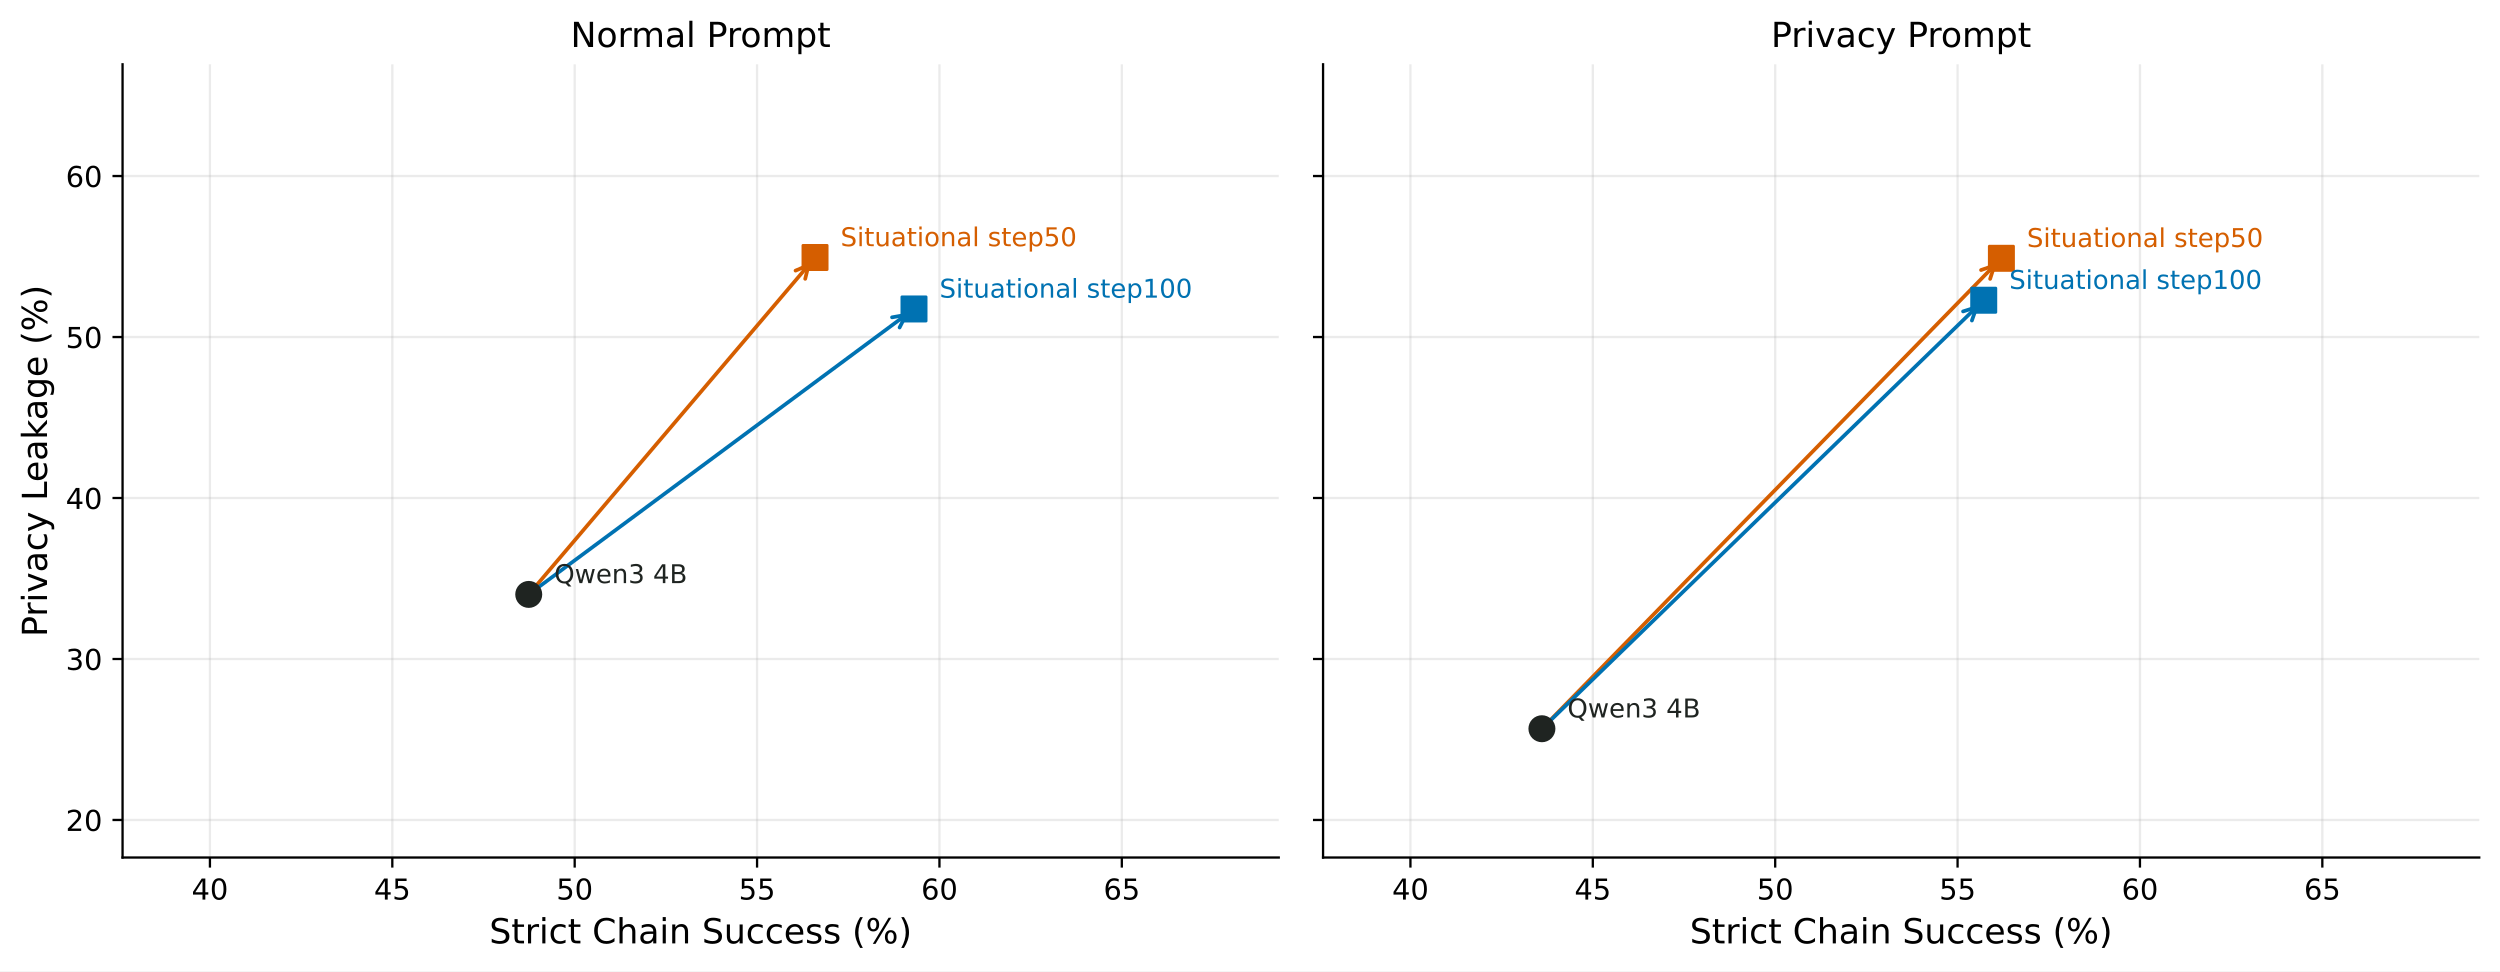
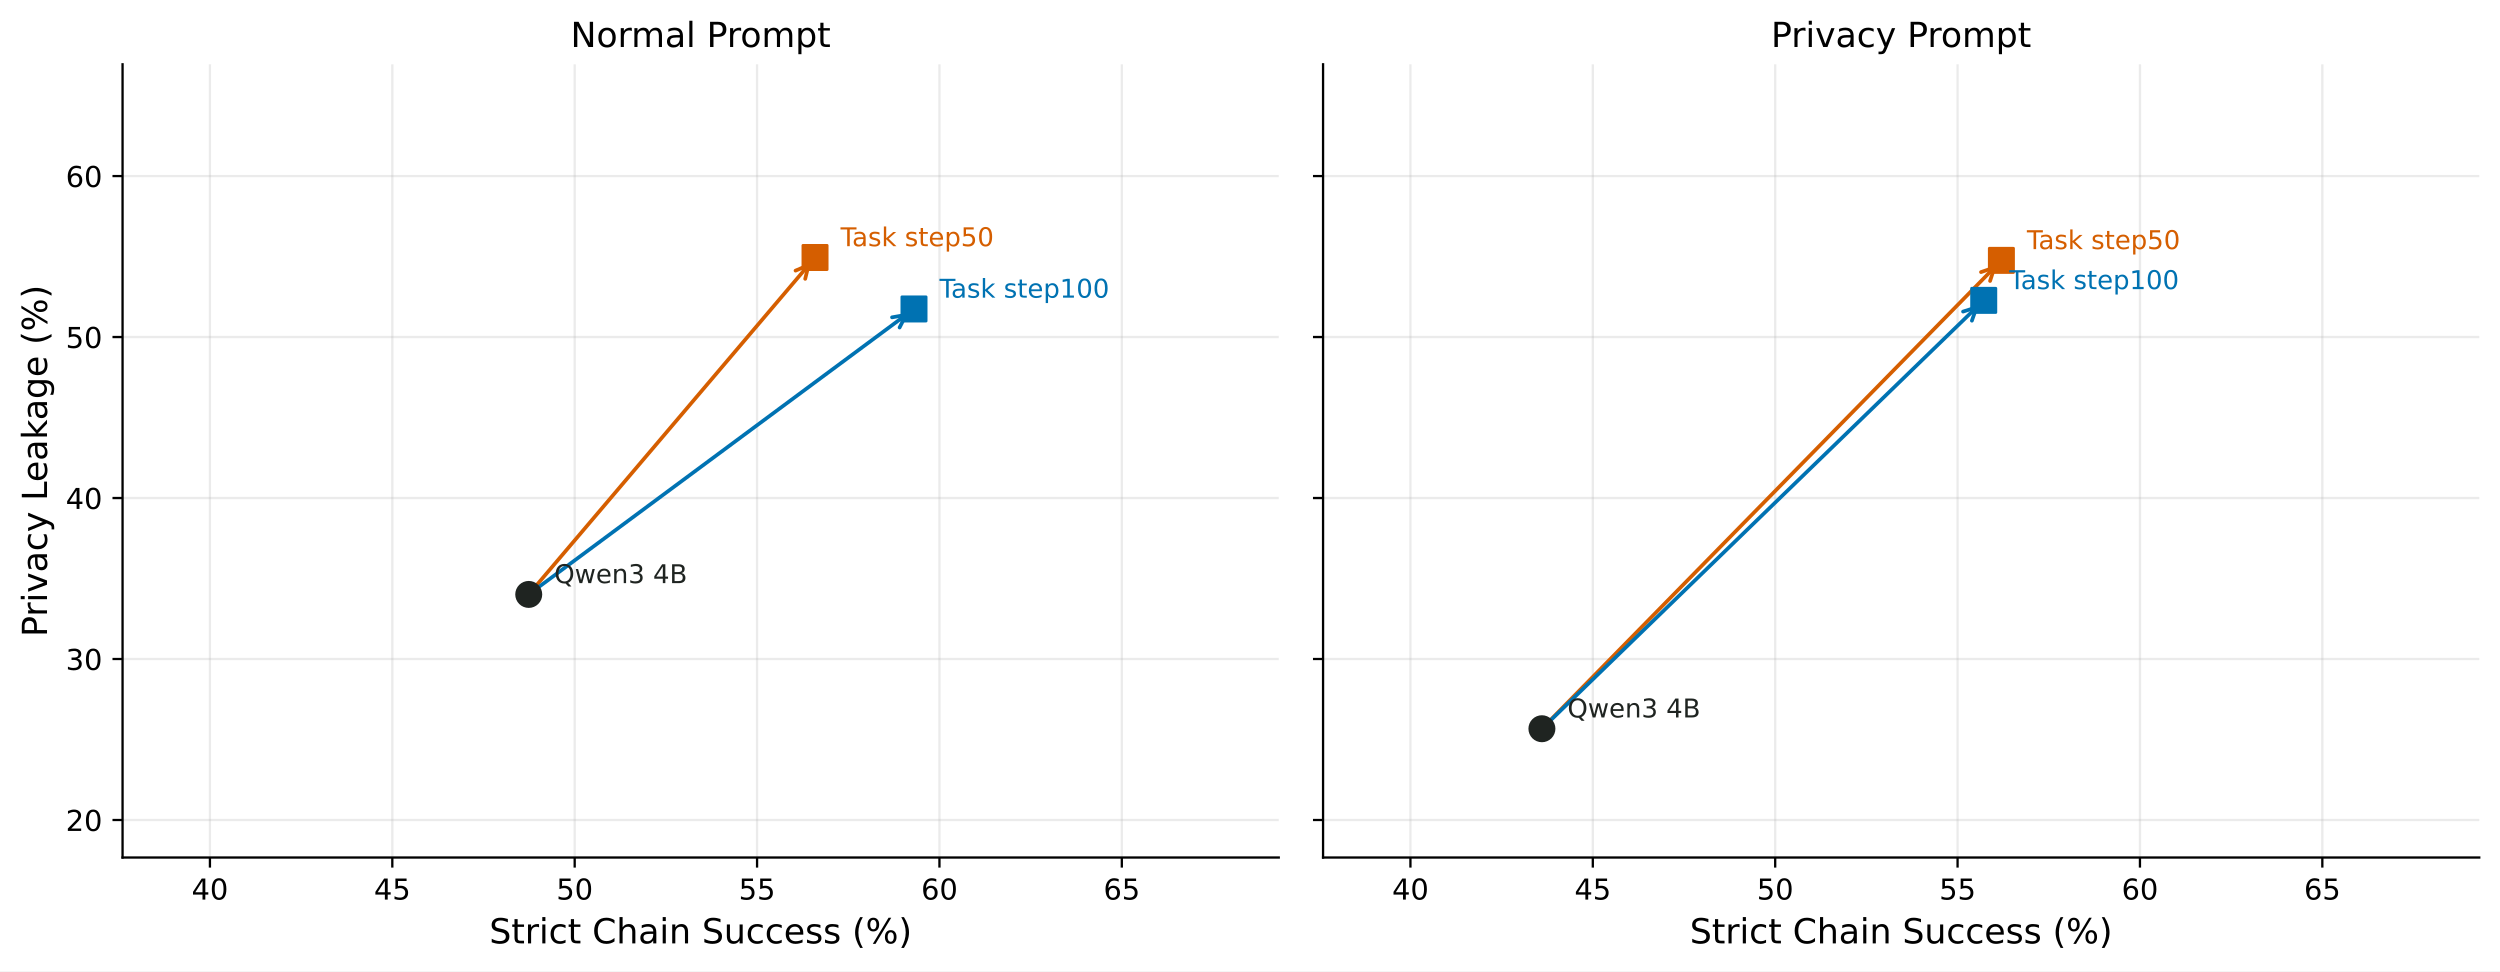
<svg xmlns="http://www.w3.org/2000/svg" xmlns:xlink="http://www.w3.org/1999/xlink" width="867.729pt" height="337.13pt" viewBox="0 0 867.729 337.13" version="1.1">
  <defs>
    <style type="text/css">*{stroke-linejoin: round; stroke-linecap: butt}</style>
  </defs>
  <g id="figure_1">
    <g id="patch_1">
      <path d="M 0 337.13 L 867.729 337.13 L 867.729 0 L 0 0 z " style="fill: #ffffff" />
    </g>
    <g id="axes_1">
      <g id="patch_2">
        <path d="M 42.539 297.638 L 443.844 297.638 L 443.844 22.318 L 42.539 22.318 z " style="fill: #ffffff" />
      </g>
      <g id="matplotlib.axis_1">
        <g id="xtick_1">
          <g id="line2d_1">
-             <path d="M 72.865 297.638 L 72.865 22.318 " clip-path="url(#p3c831528d9)" style="fill: none; stroke: #b0b0b0; stroke-opacity: 0.25; stroke-width: 0.8; stroke-linecap: square" />
+             <path d="M 72.865 297.638 L 72.865 22.318 " clip-path="url(#pf5fe42b036)" style="fill: none; stroke: #b0b0b0; stroke-opacity: 0.25; stroke-width: 0.8; stroke-linecap: square" />
          </g>
          <g id="line2d_2">
            <defs>
-               <path id="mf66a4303d2" d="M 0 0 L 0 3.5 " style="stroke: #000000; stroke-width: 0.8" />
+               <path id="m428e58d38b" d="M 0 0 L 0 3.5 " style="stroke: #000000; stroke-width: 0.8" />
            </defs>
            <g>
-               <use xlink:href="#mf66a4303d2" x="72.865" y="297.638" style="stroke: #000000; stroke-width: 0.8" />
+               <use xlink:href="#m428e58d38b" x="72.865" y="297.638" style="stroke: #000000; stroke-width: 0.8" />
            </g>
          </g>
          <g id="text_1">
            <text style="font-size: 10px; font-family: 'DejaVu Sans', 'Bitstream Vera Sans', 'Computer Modern Sans Serif', 'Lucida Grande', 'Verdana', 'Geneva', 'Lucid', 'Arial', 'Helvetica', 'Avant Garde', sans-serif; text-anchor: middle" x="72.865" y="312.237" transform="rotate(-0 72.86481 312.2366)">40</text>
          </g>
        </g>
        <g id="xtick_2">
          <g id="line2d_3">
-             <path d="M 136.167 297.638 L 136.167 22.318 " clip-path="url(#p3c831528d9)" style="fill: none; stroke: #b0b0b0; stroke-opacity: 0.25; stroke-width: 0.8; stroke-linecap: square" />
+             <path d="M 136.167 297.638 L 136.167 22.318 " clip-path="url(#pf5fe42b036)" style="fill: none; stroke: #b0b0b0; stroke-opacity: 0.25; stroke-width: 0.8; stroke-linecap: square" />
          </g>
          <g id="line2d_4">
            <g>
-               <use xlink:href="#mf66a4303d2" x="136.167" y="297.638" style="stroke: #000000; stroke-width: 0.8" />
+               <use xlink:href="#m428e58d38b" x="136.167" y="297.638" style="stroke: #000000; stroke-width: 0.8" />
            </g>
          </g>
          <g id="text_2">
            <text style="font-size: 10px; font-family: 'DejaVu Sans', 'Bitstream Vera Sans', 'Computer Modern Sans Serif', 'Lucida Grande', 'Verdana', 'Geneva', 'Lucid', 'Arial', 'Helvetica', 'Avant Garde', sans-serif; text-anchor: middle" x="136.167" y="312.237" transform="rotate(-0 136.1668 312.2366)">45</text>
          </g>
        </g>
        <g id="xtick_3">
          <g id="line2d_5">
-             <path d="M 199.469 297.638 L 199.469 22.318 " clip-path="url(#p3c831528d9)" style="fill: none; stroke: #b0b0b0; stroke-opacity: 0.25; stroke-width: 0.8; stroke-linecap: square" />
+             <path d="M 199.469 297.638 L 199.469 22.318 " clip-path="url(#pf5fe42b036)" style="fill: none; stroke: #b0b0b0; stroke-opacity: 0.25; stroke-width: 0.8; stroke-linecap: square" />
          </g>
          <g id="line2d_6">
            <g>
-               <use xlink:href="#mf66a4303d2" x="199.469" y="297.638" style="stroke: #000000; stroke-width: 0.8" />
+               <use xlink:href="#m428e58d38b" x="199.469" y="297.638" style="stroke: #000000; stroke-width: 0.8" />
            </g>
          </g>
          <g id="text_3">
            <text style="font-size: 10px; font-family: 'DejaVu Sans', 'Bitstream Vera Sans', 'Computer Modern Sans Serif', 'Lucida Grande', 'Verdana', 'Geneva', 'Lucid', 'Arial', 'Helvetica', 'Avant Garde', sans-serif; text-anchor: middle" x="199.469" y="312.237" transform="rotate(-0 199.4687 312.2366)">50</text>
          </g>
        </g>
        <g id="xtick_4">
          <g id="line2d_7">
-             <path d="M 262.771 297.638 L 262.771 22.318 " clip-path="url(#p3c831528d9)" style="fill: none; stroke: #b0b0b0; stroke-opacity: 0.25; stroke-width: 0.8; stroke-linecap: square" />
+             <path d="M 262.771 297.638 L 262.771 22.318 " clip-path="url(#pf5fe42b036)" style="fill: none; stroke: #b0b0b0; stroke-opacity: 0.25; stroke-width: 0.8; stroke-linecap: square" />
          </g>
          <g id="line2d_8">
            <g>
-               <use xlink:href="#mf66a4303d2" x="262.771" y="297.638" style="stroke: #000000; stroke-width: 0.8" />
+               <use xlink:href="#m428e58d38b" x="262.771" y="297.638" style="stroke: #000000; stroke-width: 0.8" />
            </g>
          </g>
          <g id="text_4">
            <text style="font-size: 10px; font-family: 'DejaVu Sans', 'Bitstream Vera Sans', 'Computer Modern Sans Serif', 'Lucida Grande', 'Verdana', 'Geneva', 'Lucid', 'Arial', 'Helvetica', 'Avant Garde', sans-serif; text-anchor: middle" x="262.771" y="312.237" transform="rotate(-0 262.7707 312.2366)">55</text>
          </g>
        </g>
        <g id="xtick_5">
          <g id="line2d_9">
-             <path d="M 326.073 297.638 L 326.073 22.318 " clip-path="url(#p3c831528d9)" style="fill: none; stroke: #b0b0b0; stroke-opacity: 0.25; stroke-width: 0.8; stroke-linecap: square" />
+             <path d="M 326.073 297.638 L 326.073 22.318 " clip-path="url(#pf5fe42b036)" style="fill: none; stroke: #b0b0b0; stroke-opacity: 0.25; stroke-width: 0.8; stroke-linecap: square" />
          </g>
          <g id="line2d_10">
            <g>
-               <use xlink:href="#mf66a4303d2" x="326.073" y="297.638" style="stroke: #000000; stroke-width: 0.8" />
+               <use xlink:href="#m428e58d38b" x="326.073" y="297.638" style="stroke: #000000; stroke-width: 0.8" />
            </g>
          </g>
          <g id="text_5">
            <text style="font-size: 10px; font-family: 'DejaVu Sans', 'Bitstream Vera Sans', 'Computer Modern Sans Serif', 'Lucida Grande', 'Verdana', 'Geneva', 'Lucid', 'Arial', 'Helvetica', 'Avant Garde', sans-serif; text-anchor: middle" x="326.073" y="312.237" transform="rotate(-0 326.0727 312.2366)">60</text>
          </g>
        </g>
        <g id="xtick_6">
          <g id="line2d_11">
-             <path d="M 389.375 297.638 L 389.375 22.318 " clip-path="url(#p3c831528d9)" style="fill: none; stroke: #b0b0b0; stroke-opacity: 0.25; stroke-width: 0.8; stroke-linecap: square" />
+             <path d="M 389.375 297.638 L 389.375 22.318 " clip-path="url(#pf5fe42b036)" style="fill: none; stroke: #b0b0b0; stroke-opacity: 0.25; stroke-width: 0.8; stroke-linecap: square" />
          </g>
          <g id="line2d_12">
            <g>
-               <use xlink:href="#mf66a4303d2" x="389.375" y="297.638" style="stroke: #000000; stroke-width: 0.8" />
+               <use xlink:href="#m428e58d38b" x="389.375" y="297.638" style="stroke: #000000; stroke-width: 0.8" />
            </g>
          </g>
          <g id="text_6">
            <text style="font-size: 10px; font-family: 'DejaVu Sans', 'Bitstream Vera Sans', 'Computer Modern Sans Serif', 'Lucida Grande', 'Verdana', 'Geneva', 'Lucid', 'Arial', 'Helvetica', 'Avant Garde', sans-serif; text-anchor: middle" x="389.375" y="312.237" transform="rotate(-0 389.3746 312.2366)">65</text>
          </g>
        </g>
        <g id="text_7">
          <text style="font-size: 12px; font-family: 'DejaVu Sans', 'Bitstream Vera Sans', 'Computer Modern Sans Serif', 'Lucida Grande', 'Verdana', 'Geneva', 'Lucid', 'Arial', 'Helvetica', 'Avant Garde', sans-serif; text-anchor: middle" x="243.191" y="327.434" transform="rotate(-0 243.1912 327.4344)">Strict Chain Success (%)</text>
        </g>
      </g>
      <g id="matplotlib.axis_2">
        <g id="ytick_1">
          <g id="line2d_13">
-             <path d="M 42.539 284.605 L 443.844 284.605 " clip-path="url(#p3c831528d9)" style="fill: none; stroke: #b0b0b0; stroke-opacity: 0.25; stroke-width: 0.8; stroke-linecap: square" />
+             <path d="M 42.539 284.611 L 443.844 284.611 " clip-path="url(#pf5fe42b036)" style="fill: none; stroke: #b0b0b0; stroke-opacity: 0.25; stroke-width: 0.8; stroke-linecap: square" />
          </g>
          <g id="line2d_14">
            <defs>
-               <path id="m3a99b266ff" d="M 0 0 L -3.5 0 " style="stroke: #000000; stroke-width: 0.8" />
+               <path id="md6e20b5d51" d="M 0 0 L -3.5 0 " style="stroke: #000000; stroke-width: 0.8" />
            </defs>
            <g>
-               <use xlink:href="#m3a99b266ff" x="42.539" y="284.605" style="stroke: #000000; stroke-width: 0.8" />
+               <use xlink:href="#md6e20b5d51" x="42.539" y="284.611" style="stroke: #000000; stroke-width: 0.8" />
            </g>
          </g>
          <g id="text_8">
-             <text style="font-size: 10px; font-family: 'DejaVu Sans', 'Bitstream Vera Sans', 'Computer Modern Sans Serif', 'Lucida Grande', 'Verdana', 'Geneva', 'Lucid', 'Arial', 'Helvetica', 'Avant Garde', sans-serif; text-anchor: end" x="35.539" y="288.404" transform="rotate(-0 35.53875 288.4037)">20</text>
+             <text style="font-size: 10px; font-family: 'DejaVu Sans', 'Bitstream Vera Sans', 'Computer Modern Sans Serif', 'Lucida Grande', 'Verdana', 'Geneva', 'Lucid', 'Arial', 'Helvetica', 'Avant Garde', sans-serif; text-anchor: end" x="35.539" y="288.41" transform="rotate(-0 35.53875 288.4105)">20</text>
          </g>
        </g>
        <g id="ytick_2">
          <g id="line2d_15">
-             <path d="M 42.539 228.73 L 443.844 228.73 " clip-path="url(#p3c831528d9)" style="fill: none; stroke: #b0b0b0; stroke-opacity: 0.25; stroke-width: 0.8; stroke-linecap: square" />
+             <path d="M 42.539 228.735 L 443.844 228.735 " clip-path="url(#pf5fe42b036)" style="fill: none; stroke: #b0b0b0; stroke-opacity: 0.25; stroke-width: 0.8; stroke-linecap: square" />
          </g>
          <g id="line2d_16">
            <g>
-               <use xlink:href="#m3a99b266ff" x="42.539" y="228.73" style="stroke: #000000; stroke-width: 0.8" />
+               <use xlink:href="#md6e20b5d51" x="42.539" y="228.735" style="stroke: #000000; stroke-width: 0.8" />
            </g>
          </g>
          <g id="text_9">
-             <text style="font-size: 10px; font-family: 'DejaVu Sans', 'Bitstream Vera Sans', 'Computer Modern Sans Serif', 'Lucida Grande', 'Verdana', 'Geneva', 'Lucid', 'Arial', 'Helvetica', 'Avant Garde', sans-serif; text-anchor: end" x="35.539" y="232.529" transform="rotate(-0 35.53875 232.529)">30</text>
+             <text style="font-size: 10px; font-family: 'DejaVu Sans', 'Bitstream Vera Sans', 'Computer Modern Sans Serif', 'Lucida Grande', 'Verdana', 'Geneva', 'Lucid', 'Arial', 'Helvetica', 'Avant Garde', sans-serif; text-anchor: end" x="35.539" y="232.534" transform="rotate(-0 35.53875 232.5343)">30</text>
          </g>
        </g>
        <g id="ytick_3">
          <g id="line2d_17">
-             <path d="M 42.539 172.855 L 443.844 172.855 " clip-path="url(#p3c831528d9)" style="fill: none; stroke: #b0b0b0; stroke-opacity: 0.25; stroke-width: 0.8; stroke-linecap: square" />
+             <path d="M 42.539 172.859 L 443.844 172.859 " clip-path="url(#pf5fe42b036)" style="fill: none; stroke: #b0b0b0; stroke-opacity: 0.25; stroke-width: 0.8; stroke-linecap: square" />
          </g>
          <g id="line2d_18">
            <g>
-               <use xlink:href="#m3a99b266ff" x="42.539" y="172.855" style="stroke: #000000; stroke-width: 0.8" />
+               <use xlink:href="#md6e20b5d51" x="42.539" y="172.859" style="stroke: #000000; stroke-width: 0.8" />
            </g>
          </g>
          <g id="text_10">
-             <text style="font-size: 10px; font-family: 'DejaVu Sans', 'Bitstream Vera Sans', 'Computer Modern Sans Serif', 'Lucida Grande', 'Verdana', 'Geneva', 'Lucid', 'Arial', 'Helvetica', 'Avant Garde', sans-serif; text-anchor: end" x="35.539" y="176.654" transform="rotate(-0 35.53875 176.6543)">40</text>
+             <text style="font-size: 10px; font-family: 'DejaVu Sans', 'Bitstream Vera Sans', 'Computer Modern Sans Serif', 'Lucida Grande', 'Verdana', 'Geneva', 'Lucid', 'Arial', 'Helvetica', 'Avant Garde', sans-serif; text-anchor: end" x="35.539" y="176.658" transform="rotate(-0 35.53875 176.6582)">40</text>
          </g>
        </g>
        <g id="ytick_4">
          <g id="line2d_19">
-             <path d="M 42.539 116.98 L 443.844 116.98 " clip-path="url(#p3c831528d9)" style="fill: none; stroke: #b0b0b0; stroke-opacity: 0.25; stroke-width: 0.8; stroke-linecap: square" />
+             <path d="M 42.539 116.983 L 443.844 116.983 " clip-path="url(#pf5fe42b036)" style="fill: none; stroke: #b0b0b0; stroke-opacity: 0.25; stroke-width: 0.8; stroke-linecap: square" />
          </g>
          <g id="line2d_20">
            <g>
-               <use xlink:href="#m3a99b266ff" x="42.539" y="116.98" style="stroke: #000000; stroke-width: 0.8" />
+               <use xlink:href="#md6e20b5d51" x="42.539" y="116.983" style="stroke: #000000; stroke-width: 0.8" />
            </g>
          </g>
          <g id="text_11">
-             <text style="font-size: 10px; font-family: 'DejaVu Sans', 'Bitstream Vera Sans', 'Computer Modern Sans Serif', 'Lucida Grande', 'Verdana', 'Geneva', 'Lucid', 'Arial', 'Helvetica', 'Avant Garde', sans-serif; text-anchor: end" x="35.539" y="120.78" transform="rotate(-0 35.53875 120.7795)">50</text>
+             <text style="font-size: 10px; font-family: 'DejaVu Sans', 'Bitstream Vera Sans', 'Computer Modern Sans Serif', 'Lucida Grande', 'Verdana', 'Geneva', 'Lucid', 'Arial', 'Helvetica', 'Avant Garde', sans-serif; text-anchor: end" x="35.539" y="120.782" transform="rotate(-0 35.53875 120.782)">50</text>
          </g>
        </g>
        <g id="ytick_5">
          <g id="line2d_21">
-             <path d="M 42.539 61.106 L 443.844 61.106 " clip-path="url(#p3c831528d9)" style="fill: none; stroke: #b0b0b0; stroke-opacity: 0.25; stroke-width: 0.8; stroke-linecap: square" />
+             <path d="M 42.539 61.107 L 443.844 61.107 " clip-path="url(#pf5fe42b036)" style="fill: none; stroke: #b0b0b0; stroke-opacity: 0.25; stroke-width: 0.8; stroke-linecap: square" />
          </g>
          <g id="line2d_22">
            <g>
-               <use xlink:href="#m3a99b266ff" x="42.539" y="61.106" style="stroke: #000000; stroke-width: 0.8" />
+               <use xlink:href="#md6e20b5d51" x="42.539" y="61.107" style="stroke: #000000; stroke-width: 0.8" />
            </g>
          </g>
          <g id="text_12">
-             <text style="font-size: 10px; font-family: 'DejaVu Sans', 'Bitstream Vera Sans', 'Computer Modern Sans Serif', 'Lucida Grande', 'Verdana', 'Geneva', 'Lucid', 'Arial', 'Helvetica', 'Avant Garde', sans-serif; text-anchor: end" x="35.539" y="64.905" transform="rotate(-0 35.53875 64.9048)">60</text>
+             <text style="font-size: 10px; font-family: 'DejaVu Sans', 'Bitstream Vera Sans', 'Computer Modern Sans Serif', 'Lucida Grande', 'Verdana', 'Geneva', 'Lucid', 'Arial', 'Helvetica', 'Avant Garde', sans-serif; text-anchor: end" x="35.539" y="64.906" transform="rotate(-0 35.53875 64.9058)">60</text>
          </g>
        </g>
        <g id="text_13">
          <text style="font-size: 12px; font-family: 'DejaVu Sans', 'Bitstream Vera Sans', 'Computer Modern Sans Serif', 'Lucida Grande', 'Verdana', 'Geneva', 'Lucid', 'Arial', 'Helvetica', 'Avant Garde', sans-serif; text-anchor: middle" x="16.318" y="159.978" transform="rotate(-90 16.31812 159.9781)">Privacy Leakage (%)</text>
        </g>
      </g>
      <g id="patch_3">
-         <path d="M 184.815 204.791 Q 233.205 147.842 280.653 92.001 " style="fill: none; stroke: #d55e00; stroke-width: 1.3; stroke-linecap: round" />
-         <path d="M 276.127 93.929 L 280.653 92.001 L 279.48 96.778 " style="fill: none; stroke: #d55e00; stroke-width: 1.3; stroke-linecap: round" />
+         <path d="M 184.815 204.796 Q 233.205 147.845 280.653 92.002 " style="fill: none; stroke: #d55e00; stroke-width: 1.3; stroke-linecap: round" />
+         <path d="M 276.127 93.931 L 280.653 92.002 L 279.48 96.78 " style="fill: none; stroke: #d55e00; stroke-width: 1.3; stroke-linecap: round" />
      </g>
      <g id="patch_4">
-         <path d="M 185.126 205.125 Q 250.38 156.775 314.465 109.29 " style="fill: none; stroke: #0072b2; stroke-width: 1.3; stroke-linecap: round" />
-         <path d="M 309.62 110.142 L 314.465 109.29 L 312.24 113.678 " style="fill: none; stroke: #0072b2; stroke-width: 1.3; stroke-linecap: round" />
+         <path d="M 185.126 205.13 Q 250.38 156.779 314.465 109.293 " style="fill: none; stroke: #0072b2; stroke-width: 1.3; stroke-linecap: round" />
+         <path d="M 309.62 110.145 L 314.465 109.293 L 312.24 113.68 " style="fill: none; stroke: #0072b2; stroke-width: 1.3; stroke-linecap: round" />
      </g>
      <g id="patch_5">
        <path d="M 42.539 297.638 L 42.539 22.318 " style="fill: none; stroke: #000000; stroke-width: 0.8; stroke-linejoin: miter; stroke-linecap: square" />
      </g>
      <g id="patch_6">
        <path d="M 42.539 297.638 L 443.844 297.638 " style="fill: none; stroke: #000000; stroke-width: 0.8; stroke-linejoin: miter; stroke-linecap: square" />
      </g>
      <g id="PathCollection_1">
        <defs>
-           <path id="m47d406e554" d="M 0 4.183 C 1.109 4.183 2.174 3.743 2.958 2.958 C 3.743 2.174 4.183 1.109 4.183 0 C 4.183 -1.109 3.743 -2.174 2.958 -2.958 C 2.174 -3.743 1.109 -4.183 0 -4.183 C -1.109 -4.183 -2.174 -3.743 -2.958 -2.958 C -3.743 -2.174 -4.183 -1.109 -4.183 0 C -4.183 1.109 -3.743 2.174 -2.958 2.958 C -2.174 3.743 -1.109 4.183 0 4.183 z " style="stroke: #1f2421" />
+           <path id="mfcb7d63f28" d="M 0 4.183 C 1.109 4.183 2.174 3.743 2.958 2.958 C 3.743 2.174 4.183 1.109 4.183 0 C 4.183 -1.109 3.743 -2.174 2.958 -2.958 C 2.174 -3.743 1.109 -4.183 0 -4.183 C -1.109 -4.183 -2.174 -3.743 -2.958 -2.958 C -3.743 -2.174 -4.183 -1.109 -4.183 0 C -4.183 1.109 -3.743 2.174 -2.958 2.958 C -2.174 3.743 -1.109 4.183 0 4.183 z " style="stroke: #1f2421" />
        </defs>
-         <g clip-path="url(#p3c831528d9)">
-           <use xlink:href="#m47d406e554" x="183.521" y="206.315" style="fill: #1f2421; stroke: #1f2421" />
+         <g clip-path="url(#pf5fe42b036)">
+           <use xlink:href="#mfcb7d63f28" x="183.521" y="206.32" style="fill: #1f2421; stroke: #1f2421" />
        </g>
      </g>
      <g id="text_14">
-         <text style="font-size: 9px; font-family: 'DejaVu Sans', 'Bitstream Vera Sans', 'Computer Modern Sans Serif', 'Lucida Grande', 'Verdana', 'Geneva', 'Lucid', 'Arial', 'Helvetica', 'Avant Garde', sans-serif; text-anchor: start; fill: #1f2421" x="192.383" y="202.404" transform="rotate(-0 192.3828 202.4037)">Qwen3 4B</text>
+         <text style="font-size: 9px; font-family: 'DejaVu Sans', 'Bitstream Vera Sans', 'Computer Modern Sans Serif', 'Lucida Grande', 'Verdana', 'Geneva', 'Lucid', 'Arial', 'Helvetica', 'Avant Garde', sans-serif; text-anchor: start; fill: #1f2421" x="192.383" y="202.408" transform="rotate(-0 192.3828 202.4083)">Qwen3 4B</text>
      </g>
      <g id="PathCollection_2">
        <defs>
-           <path id="m0cce7add91" d="M -4.183 4.183 L 4.183 4.183 L 4.183 -4.183 L -4.183 -4.183 z " style="stroke: #d55e00" />
+           <path id="m645acce199" d="M -4.183 4.183 L 4.183 4.183 L 4.183 -4.183 L -4.183 -4.183 z " style="stroke: #d55e00" />
        </defs>
-         <g clip-path="url(#p3c831528d9)">
-           <use xlink:href="#m0cce7add91" x="282.89" y="89.368" style="fill: #d55e00; stroke: #d55e00" />
+         <g clip-path="url(#pf5fe42b036)">
+           <use xlink:href="#m645acce199" x="282.89" y="89.37" style="fill: #d55e00; stroke: #d55e00" />
        </g>
      </g>
      <g id="text_15">
-         <text style="font-size: 9px; font-family: 'DejaVu Sans', 'Bitstream Vera Sans', 'Computer Modern Sans Serif', 'Lucida Grande', 'Verdana', 'Geneva', 'Lucid', 'Arial', 'Helvetica', 'Avant Garde', sans-serif; text-anchor: start; fill: #d55e00" x="291.752" y="85.457" transform="rotate(-0 291.7522 85.45657)">Situational step50</text>
+         <text style="font-size: 9px; font-family: 'DejaVu Sans', 'Bitstream Vera Sans', 'Computer Modern Sans Serif', 'Lucida Grande', 'Verdana', 'Geneva', 'Lucid', 'Arial', 'Helvetica', 'Avant Garde', sans-serif; text-anchor: start; fill: #d55e00" x="291.752" y="85.458" transform="rotate(-0 291.7522 85.4582)">Task step50</text>
      </g>
      <g id="PathCollection_3">
        <defs>
-           <path id="m32cf96bc01" d="M -4.183 4.183 L 4.183 4.183 L 4.183 -4.183 L -4.183 -4.183 z " style="stroke: #0072b2" />
+           <path id="mb60b26a521" d="M -4.183 4.183 L 4.183 4.183 L 4.183 -4.183 L -4.183 -4.183 z " style="stroke: #0072b2" />
        </defs>
-         <g clip-path="url(#p3c831528d9)">
-           <use xlink:href="#m32cf96bc01" x="317.24" y="107.235" style="fill: #0072b2; stroke: #0072b2" />
+         <g clip-path="url(#pf5fe42b036)">
+           <use xlink:href="#mb60b26a521" x="317.24" y="107.237" style="fill: #0072b2; stroke: #0072b2" />
        </g>
      </g>
      <g id="text_16">
-         <text style="font-size: 9px; font-family: 'DejaVu Sans', 'Bitstream Vera Sans', 'Computer Modern Sans Serif', 'Lucida Grande', 'Verdana', 'Geneva', 'Lucid', 'Arial', 'Helvetica', 'Avant Garde', sans-serif; text-anchor: start; fill: #0072b2" x="326.102" y="103.323" transform="rotate(-0 326.1021 103.3235)">Situational step100</text>
+         <text style="font-size: 9px; font-family: 'DejaVu Sans', 'Bitstream Vera Sans', 'Computer Modern Sans Serif', 'Lucida Grande', 'Verdana', 'Geneva', 'Lucid', 'Arial', 'Helvetica', 'Avant Garde', sans-serif; text-anchor: start; fill: #0072b2" x="326.102" y="103.326" transform="rotate(-0 326.1021 103.3256)">Task step100</text>
      </g>
      <g id="text_17">
        <text style="font-size: 12px; font-family: 'DejaVu Sans', 'Bitstream Vera Sans', 'Computer Modern Sans Serif', 'Lucida Grande', 'Verdana', 'Geneva', 'Lucid', 'Arial', 'Helvetica', 'Avant Garde', sans-serif; text-anchor: middle" x="243.191" y="16.318" transform="rotate(-0 243.1912 16.31812)">Normal Prompt</text>
      </g>
    </g>
    <g id="axes_2">
      <g id="patch_7">
        <path d="M 459.224 297.638 L 860.529 297.638 L 860.529 22.318 L 459.224 22.318 z " style="fill: #ffffff" />
      </g>
      <g id="matplotlib.axis_3">
        <g id="xtick_7">
          <g id="line2d_23">
-             <path d="M 489.55 297.638 L 489.55 22.318 " clip-path="url(#pe99195fe7e)" style="fill: none; stroke: #b0b0b0; stroke-opacity: 0.25; stroke-width: 0.8; stroke-linecap: square" />
+             <path d="M 489.55 297.638 L 489.55 22.318 " clip-path="url(#p1300d06c50)" style="fill: none; stroke: #b0b0b0; stroke-opacity: 0.25; stroke-width: 0.8; stroke-linecap: square" />
          </g>
          <g id="line2d_24">
            <g>
-               <use xlink:href="#mf66a4303d2" x="489.55" y="297.638" style="stroke: #000000; stroke-width: 0.8" />
+               <use xlink:href="#m428e58d38b" x="489.55" y="297.638" style="stroke: #000000; stroke-width: 0.8" />
            </g>
          </g>
          <g id="text_18">
            <text style="font-size: 10px; font-family: 'DejaVu Sans', 'Bitstream Vera Sans', 'Computer Modern Sans Serif', 'Lucida Grande', 'Verdana', 'Geneva', 'Lucid', 'Arial', 'Helvetica', 'Avant Garde', sans-serif; text-anchor: middle" x="489.55" y="312.237" transform="rotate(-0 489.5498 312.2366)">40</text>
          </g>
        </g>
        <g id="xtick_8">
          <g id="line2d_25">
-             <path d="M 552.852 297.638 L 552.852 22.318 " clip-path="url(#pe99195fe7e)" style="fill: none; stroke: #b0b0b0; stroke-opacity: 0.25; stroke-width: 0.8; stroke-linecap: square" />
+             <path d="M 552.852 297.638 L 552.852 22.318 " clip-path="url(#p1300d06c50)" style="fill: none; stroke: #b0b0b0; stroke-opacity: 0.25; stroke-width: 0.8; stroke-linecap: square" />
          </g>
          <g id="line2d_26">
            <g>
-               <use xlink:href="#mf66a4303d2" x="552.852" y="297.638" style="stroke: #000000; stroke-width: 0.8" />
+               <use xlink:href="#m428e58d38b" x="552.852" y="297.638" style="stroke: #000000; stroke-width: 0.8" />
            </g>
          </g>
          <g id="text_19">
            <text style="font-size: 10px; font-family: 'DejaVu Sans', 'Bitstream Vera Sans', 'Computer Modern Sans Serif', 'Lucida Grande', 'Verdana', 'Geneva', 'Lucid', 'Arial', 'Helvetica', 'Avant Garde', sans-serif; text-anchor: middle" x="552.852" y="312.237" transform="rotate(-0 552.8518 312.2366)">45</text>
          </g>
        </g>
        <g id="xtick_9">
          <g id="line2d_27">
-             <path d="M 616.154 297.638 L 616.154 22.318 " clip-path="url(#pe99195fe7e)" style="fill: none; stroke: #b0b0b0; stroke-opacity: 0.25; stroke-width: 0.8; stroke-linecap: square" />
+             <path d="M 616.154 297.638 L 616.154 22.318 " clip-path="url(#p1300d06c50)" style="fill: none; stroke: #b0b0b0; stroke-opacity: 0.25; stroke-width: 0.8; stroke-linecap: square" />
          </g>
          <g id="line2d_28">
            <g>
-               <use xlink:href="#mf66a4303d2" x="616.154" y="297.638" style="stroke: #000000; stroke-width: 0.8" />
+               <use xlink:href="#m428e58d38b" x="616.154" y="297.638" style="stroke: #000000; stroke-width: 0.8" />
            </g>
          </g>
          <g id="text_20">
            <text style="font-size: 10px; font-family: 'DejaVu Sans', 'Bitstream Vera Sans', 'Computer Modern Sans Serif', 'Lucida Grande', 'Verdana', 'Geneva', 'Lucid', 'Arial', 'Helvetica', 'Avant Garde', sans-serif; text-anchor: middle" x="616.154" y="312.237" transform="rotate(-0 616.1537 312.2366)">50</text>
          </g>
        </g>
        <g id="xtick_10">
          <g id="line2d_29">
-             <path d="M 679.456 297.638 L 679.456 22.318 " clip-path="url(#pe99195fe7e)" style="fill: none; stroke: #b0b0b0; stroke-opacity: 0.25; stroke-width: 0.8; stroke-linecap: square" />
+             <path d="M 679.456 297.638 L 679.456 22.318 " clip-path="url(#p1300d06c50)" style="fill: none; stroke: #b0b0b0; stroke-opacity: 0.25; stroke-width: 0.8; stroke-linecap: square" />
          </g>
          <g id="line2d_30">
            <g>
-               <use xlink:href="#mf66a4303d2" x="679.456" y="297.638" style="stroke: #000000; stroke-width: 0.8" />
+               <use xlink:href="#m428e58d38b" x="679.456" y="297.638" style="stroke: #000000; stroke-width: 0.8" />
            </g>
          </g>
          <g id="text_21">
            <text style="font-size: 10px; font-family: 'DejaVu Sans', 'Bitstream Vera Sans', 'Computer Modern Sans Serif', 'Lucida Grande', 'Verdana', 'Geneva', 'Lucid', 'Arial', 'Helvetica', 'Avant Garde', sans-serif; text-anchor: middle" x="679.456" y="312.237" transform="rotate(-0 679.4557 312.2366)">55</text>
          </g>
        </g>
        <g id="xtick_11">
          <g id="line2d_31">
-             <path d="M 742.758 297.638 L 742.758 22.318 " clip-path="url(#pe99195fe7e)" style="fill: none; stroke: #b0b0b0; stroke-opacity: 0.25; stroke-width: 0.8; stroke-linecap: square" />
+             <path d="M 742.758 297.638 L 742.758 22.318 " clip-path="url(#p1300d06c50)" style="fill: none; stroke: #b0b0b0; stroke-opacity: 0.25; stroke-width: 0.8; stroke-linecap: square" />
          </g>
          <g id="line2d_32">
            <g>
-               <use xlink:href="#mf66a4303d2" x="742.758" y="297.638" style="stroke: #000000; stroke-width: 0.8" />
+               <use xlink:href="#m428e58d38b" x="742.758" y="297.638" style="stroke: #000000; stroke-width: 0.8" />
            </g>
          </g>
          <g id="text_22">
            <text style="font-size: 10px; font-family: 'DejaVu Sans', 'Bitstream Vera Sans', 'Computer Modern Sans Serif', 'Lucida Grande', 'Verdana', 'Geneva', 'Lucid', 'Arial', 'Helvetica', 'Avant Garde', sans-serif; text-anchor: middle" x="742.758" y="312.237" transform="rotate(-0 742.7577 312.2366)">60</text>
          </g>
        </g>
        <g id="xtick_12">
          <g id="line2d_33">
-             <path d="M 806.06 297.638 L 806.06 22.318 " clip-path="url(#pe99195fe7e)" style="fill: none; stroke: #b0b0b0; stroke-opacity: 0.25; stroke-width: 0.8; stroke-linecap: square" />
+             <path d="M 806.06 297.638 L 806.06 22.318 " clip-path="url(#p1300d06c50)" style="fill: none; stroke: #b0b0b0; stroke-opacity: 0.25; stroke-width: 0.8; stroke-linecap: square" />
          </g>
          <g id="line2d_34">
            <g>
-               <use xlink:href="#mf66a4303d2" x="806.06" y="297.638" style="stroke: #000000; stroke-width: 0.8" />
+               <use xlink:href="#m428e58d38b" x="806.06" y="297.638" style="stroke: #000000; stroke-width: 0.8" />
            </g>
          </g>
          <g id="text_23">
            <text style="font-size: 10px; font-family: 'DejaVu Sans', 'Bitstream Vera Sans', 'Computer Modern Sans Serif', 'Lucida Grande', 'Verdana', 'Geneva', 'Lucid', 'Arial', 'Helvetica', 'Avant Garde', sans-serif; text-anchor: middle" x="806.06" y="312.237" transform="rotate(-0 806.0596 312.2366)">65</text>
          </g>
        </g>
        <g id="text_24">
          <text style="font-size: 12px; font-family: 'DejaVu Sans', 'Bitstream Vera Sans', 'Computer Modern Sans Serif', 'Lucida Grande', 'Verdana', 'Geneva', 'Lucid', 'Arial', 'Helvetica', 'Avant Garde', sans-serif; text-anchor: middle" x="659.876" y="327.434" transform="rotate(-0 659.8763 327.4344)">Strict Chain Success (%)</text>
        </g>
      </g>
      <g id="matplotlib.axis_4">
        <g id="ytick_6">
          <g id="line2d_35">
-             <path d="M 459.224 284.605 L 860.529 284.605 " clip-path="url(#pe99195fe7e)" style="fill: none; stroke: #b0b0b0; stroke-opacity: 0.25; stroke-width: 0.8; stroke-linecap: square" />
+             <path d="M 459.224 284.611 L 860.529 284.611 " clip-path="url(#p1300d06c50)" style="fill: none; stroke: #b0b0b0; stroke-opacity: 0.25; stroke-width: 0.8; stroke-linecap: square" />
          </g>
          <g id="line2d_36">
            <g>
-               <use xlink:href="#m3a99b266ff" x="459.224" y="284.605" style="stroke: #000000; stroke-width: 0.8" />
+               <use xlink:href="#md6e20b5d51" x="459.224" y="284.611" style="stroke: #000000; stroke-width: 0.8" />
            </g>
          </g>
        </g>
        <g id="ytick_7">
          <g id="line2d_37">
-             <path d="M 459.224 228.73 L 860.529 228.73 " clip-path="url(#pe99195fe7e)" style="fill: none; stroke: #b0b0b0; stroke-opacity: 0.25; stroke-width: 0.8; stroke-linecap: square" />
+             <path d="M 459.224 228.735 L 860.529 228.735 " clip-path="url(#p1300d06c50)" style="fill: none; stroke: #b0b0b0; stroke-opacity: 0.25; stroke-width: 0.8; stroke-linecap: square" />
          </g>
          <g id="line2d_38">
            <g>
-               <use xlink:href="#m3a99b266ff" x="459.224" y="228.73" style="stroke: #000000; stroke-width: 0.8" />
+               <use xlink:href="#md6e20b5d51" x="459.224" y="228.735" style="stroke: #000000; stroke-width: 0.8" />
            </g>
          </g>
        </g>
        <g id="ytick_8">
          <g id="line2d_39">
-             <path d="M 459.224 172.855 L 860.529 172.855 " clip-path="url(#pe99195fe7e)" style="fill: none; stroke: #b0b0b0; stroke-opacity: 0.25; stroke-width: 0.8; stroke-linecap: square" />
+             <path d="M 459.224 172.859 L 860.529 172.859 " clip-path="url(#p1300d06c50)" style="fill: none; stroke: #b0b0b0; stroke-opacity: 0.25; stroke-width: 0.8; stroke-linecap: square" />
          </g>
          <g id="line2d_40">
            <g>
-               <use xlink:href="#m3a99b266ff" x="459.224" y="172.855" style="stroke: #000000; stroke-width: 0.8" />
+               <use xlink:href="#md6e20b5d51" x="459.224" y="172.859" style="stroke: #000000; stroke-width: 0.8" />
            </g>
          </g>
        </g>
        <g id="ytick_9">
          <g id="line2d_41">
-             <path d="M 459.224 116.98 L 860.529 116.98 " clip-path="url(#pe99195fe7e)" style="fill: none; stroke: #b0b0b0; stroke-opacity: 0.25; stroke-width: 0.8; stroke-linecap: square" />
+             <path d="M 459.224 116.983 L 860.529 116.983 " clip-path="url(#p1300d06c50)" style="fill: none; stroke: #b0b0b0; stroke-opacity: 0.25; stroke-width: 0.8; stroke-linecap: square" />
          </g>
          <g id="line2d_42">
            <g>
-               <use xlink:href="#m3a99b266ff" x="459.224" y="116.98" style="stroke: #000000; stroke-width: 0.8" />
+               <use xlink:href="#md6e20b5d51" x="459.224" y="116.983" style="stroke: #000000; stroke-width: 0.8" />
            </g>
          </g>
        </g>
        <g id="ytick_10">
          <g id="line2d_43">
-             <path d="M 459.224 61.106 L 860.529 61.106 " clip-path="url(#pe99195fe7e)" style="fill: none; stroke: #b0b0b0; stroke-opacity: 0.25; stroke-width: 0.8; stroke-linecap: square" />
+             <path d="M 459.224 61.107 L 860.529 61.107 " clip-path="url(#p1300d06c50)" style="fill: none; stroke: #b0b0b0; stroke-opacity: 0.25; stroke-width: 0.8; stroke-linecap: square" />
          </g>
          <g id="line2d_44">
            <g>
-               <use xlink:href="#m3a99b266ff" x="459.224" y="61.106" style="stroke: #000000; stroke-width: 0.8" />
+               <use xlink:href="#md6e20b5d51" x="459.224" y="61.107" style="stroke: #000000; stroke-width: 0.8" />
            </g>
          </g>
        </g>
      </g>
      <g id="patch_8">
-         <path d="M 536.585 251.506 Q 614.928 171.291 692.256 92.117 " style="fill: none; stroke: #d55e00; stroke-width: 1.3; stroke-linecap: round" />
-         <path d="M 687.607 93.728 L 692.256 92.117 L 690.755 96.802 " style="fill: none; stroke: #d55e00; stroke-width: 1.3; stroke-linecap: round" />
+         <path d="M 536.585 251.511 Q 614.926 171.656 692.248 92.84 " style="fill: none; stroke: #d55e00; stroke-width: 1.3; stroke-linecap: round" />
+         <path d="M 687.597 94.44 L 692.248 92.84 L 690.738 97.521 " style="fill: none; stroke: #d55e00; stroke-width: 1.3; stroke-linecap: round" />
      </g>
      <g id="patch_9">
-         <path d="M 536.62 251.547 Q 611.86 178.571 686.056 106.606 " style="fill: none; stroke: #0072b2; stroke-width: 1.3; stroke-linecap: round" />
-         <path d="M 681.366 108.09 L 686.056 106.606 L 684.429 111.249 " style="fill: none; stroke: #0072b2; stroke-width: 1.3; stroke-linecap: round" />
+         <path d="M 536.62 251.547 Q 611.86 178.599 686.056 106.663 " style="fill: none; stroke: #0072b2; stroke-width: 1.3; stroke-linecap: round" />
+         <path d="M 681.365 108.147 L 686.056 106.663 L 684.428 111.306 " style="fill: none; stroke: #0072b2; stroke-width: 1.3; stroke-linecap: round" />
      </g>
      <g id="patch_10">
        <path d="M 459.224 297.638 L 459.224 22.318 " style="fill: none; stroke: #000000; stroke-width: 0.8; stroke-linejoin: miter; stroke-linecap: square" />
      </g>
      <g id="patch_11">
        <path d="M 459.224 297.638 L 860.529 297.638 " style="fill: none; stroke: #000000; stroke-width: 0.8; stroke-linejoin: miter; stroke-linecap: square" />
      </g>
      <g id="PathCollection_4">
-         <g clip-path="url(#pe99195fe7e)">
-           <use xlink:href="#m47d406e554" x="535.186" y="252.938" style="fill: #1f2421; stroke: #1f2421" />
+         <g clip-path="url(#p1300d06c50)">
+           <use xlink:href="#mfcb7d63f28" x="535.186" y="252.937" style="fill: #1f2421; stroke: #1f2421" />
        </g>
      </g>
      <g id="text_25">
-         <text style="font-size: 9px; font-family: 'DejaVu Sans', 'Bitstream Vera Sans', 'Computer Modern Sans Serif', 'Lucida Grande', 'Verdana', 'Geneva', 'Lucid', 'Arial', 'Helvetica', 'Avant Garde', sans-serif; text-anchor: start; fill: #1f2421" x="544.048" y="249.027" transform="rotate(-0 544.0484 249.0271)">Qwen3 4B</text>
+         <text style="font-size: 9px; font-family: 'DejaVu Sans', 'Bitstream Vera Sans', 'Computer Modern Sans Serif', 'Lucida Grande', 'Verdana', 'Geneva', 'Lucid', 'Arial', 'Helvetica', 'Avant Garde', sans-serif; text-anchor: start; fill: #1f2421" x="544.048" y="249.026" transform="rotate(-0 544.0484 249.0259)">Qwen3 4B</text>
      </g>
      <g id="PathCollection_5">
-         <g clip-path="url(#pe99195fe7e)">
-           <use xlink:href="#m0cce7add91" x="694.668" y="89.647" style="fill: #d55e00; stroke: #d55e00" />
+         <g clip-path="url(#p1300d06c50)">
+           <use xlink:href="#m645acce199" x="694.668" y="90.373" style="fill: #d55e00; stroke: #d55e00" />
        </g>
      </g>
      <g id="text_26">
-         <text style="font-size: 9px; font-family: 'DejaVu Sans', 'Bitstream Vera Sans', 'Computer Modern Sans Serif', 'Lucida Grande', 'Verdana', 'Geneva', 'Lucid', 'Arial', 'Helvetica', 'Avant Garde', sans-serif; text-anchor: start; fill: #d55e00" x="703.53" y="85.736" transform="rotate(-0 703.5301 85.73593)">Situational step50</text>
+         <text style="font-size: 9px; font-family: 'DejaVu Sans', 'Bitstream Vera Sans', 'Computer Modern Sans Serif', 'Lucida Grande', 'Verdana', 'Geneva', 'Lucid', 'Arial', 'Helvetica', 'Avant Garde', sans-serif; text-anchor: start; fill: #d55e00" x="703.53" y="86.462" transform="rotate(-0 703.5301 86.46213)">Task step50</text>
      </g>
      <g id="PathCollection_6">
-         <g clip-path="url(#pe99195fe7e)">
-           <use xlink:href="#m32cf96bc01" x="688.534" y="104.202" style="fill: #0072b2; stroke: #0072b2" />
+         <g clip-path="url(#p1300d06c50)">
+           <use xlink:href="#mb60b26a521" x="688.534" y="104.26" style="fill: #0072b2; stroke: #0072b2" />
        </g>
      </g>
      <g id="text_27">
-         <text style="font-size: 9px; font-family: 'DejaVu Sans', 'Bitstream Vera Sans', 'Computer Modern Sans Serif', 'Lucida Grande', 'Verdana', 'Geneva', 'Lucid', 'Arial', 'Helvetica', 'Avant Garde', sans-serif; text-anchor: start; fill: #0072b2" x="697.396" y="100.291" transform="rotate(-0 697.3962 100.2911)">Situational step100</text>
+         <text style="font-size: 9px; font-family: 'DejaVu Sans', 'Bitstream Vera Sans', 'Computer Modern Sans Serif', 'Lucida Grande', 'Verdana', 'Geneva', 'Lucid', 'Arial', 'Helvetica', 'Avant Garde', sans-serif; text-anchor: start; fill: #0072b2" x="697.396" y="100.349" transform="rotate(-0 697.3962 100.349)">Task step100</text>
      </g>
      <g id="text_28">
        <text style="font-size: 12px; font-family: 'DejaVu Sans', 'Bitstream Vera Sans', 'Computer Modern Sans Serif', 'Lucida Grande', 'Verdana', 'Geneva', 'Lucid', 'Arial', 'Helvetica', 'Avant Garde', sans-serif; text-anchor: middle" x="659.876" y="16.318" transform="rotate(-0 659.8763 16.31812)">Privacy Prompt</text>
      </g>
    </g>
  </g>
  <defs>
-     <clipPath id="p3c831528d9">
+     <clipPath id="pf5fe42b036">
      <rect x="42.539" y="22.318" width="401.305" height="275.32" />
    </clipPath>
-     <clipPath id="pe99195fe7e">
+     <clipPath id="p1300d06c50">
      <rect x="459.224" y="22.318" width="401.305" height="275.32" />
    </clipPath>
  </defs>
</svg>
